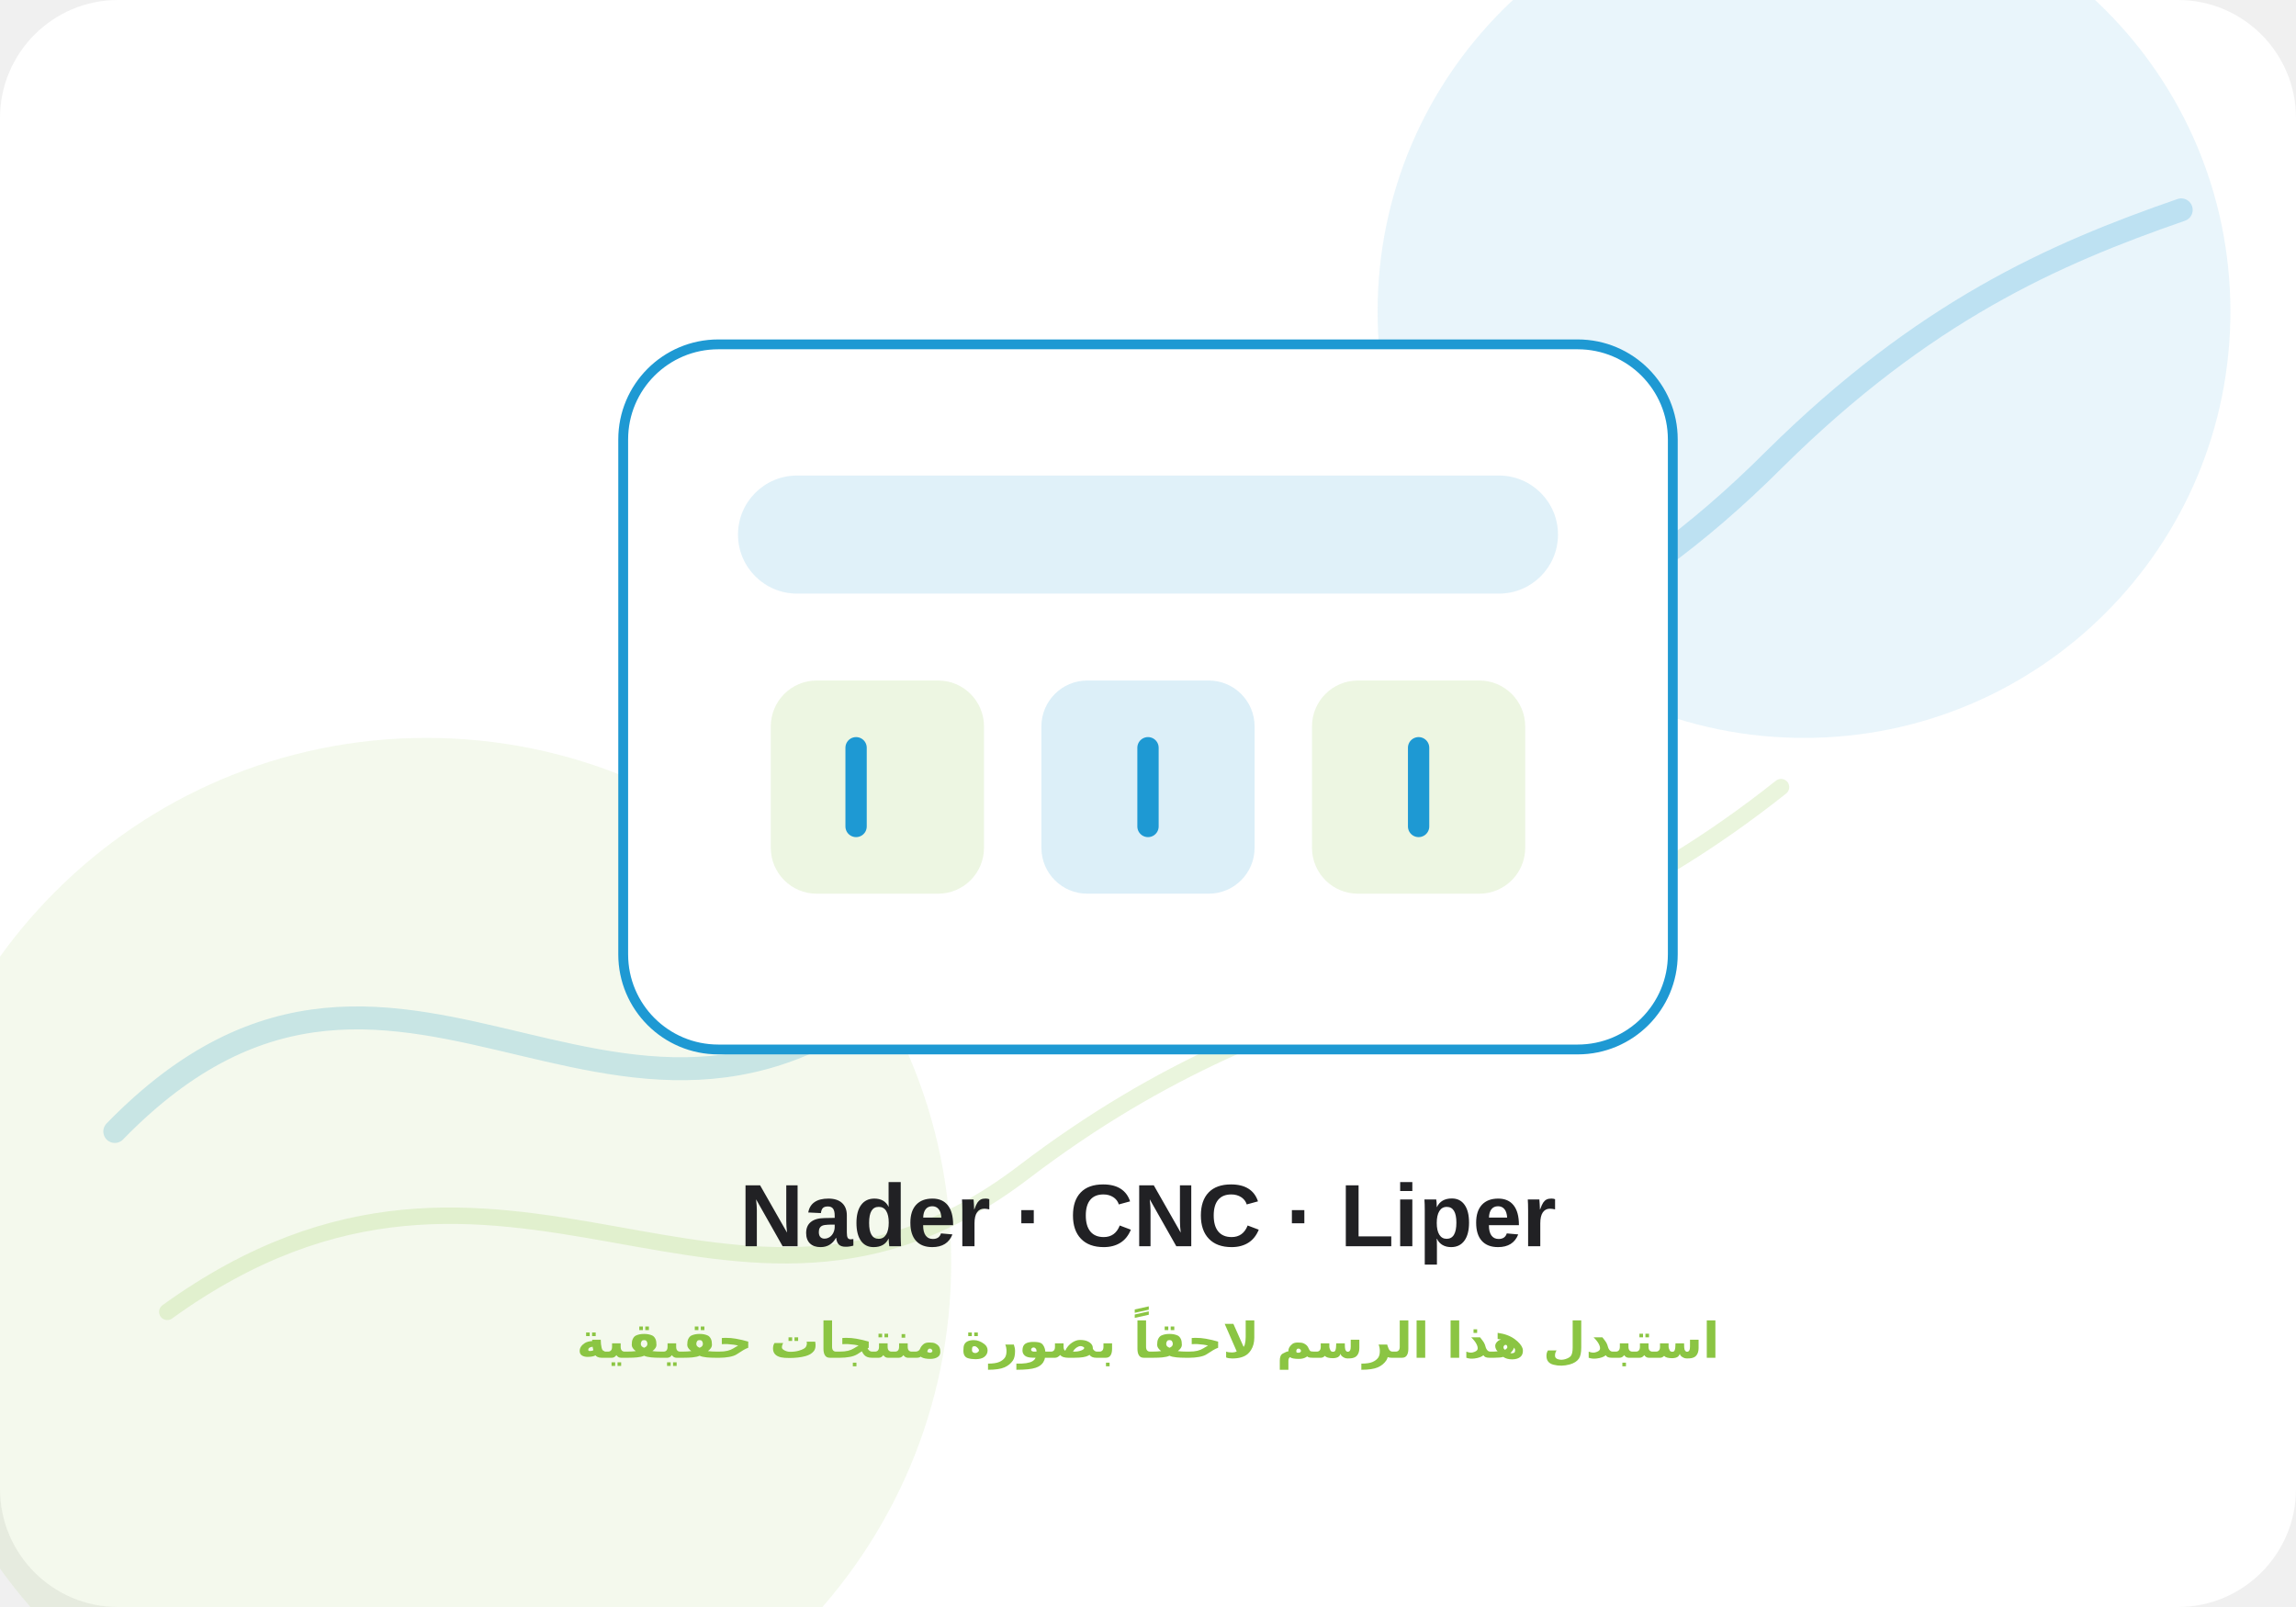
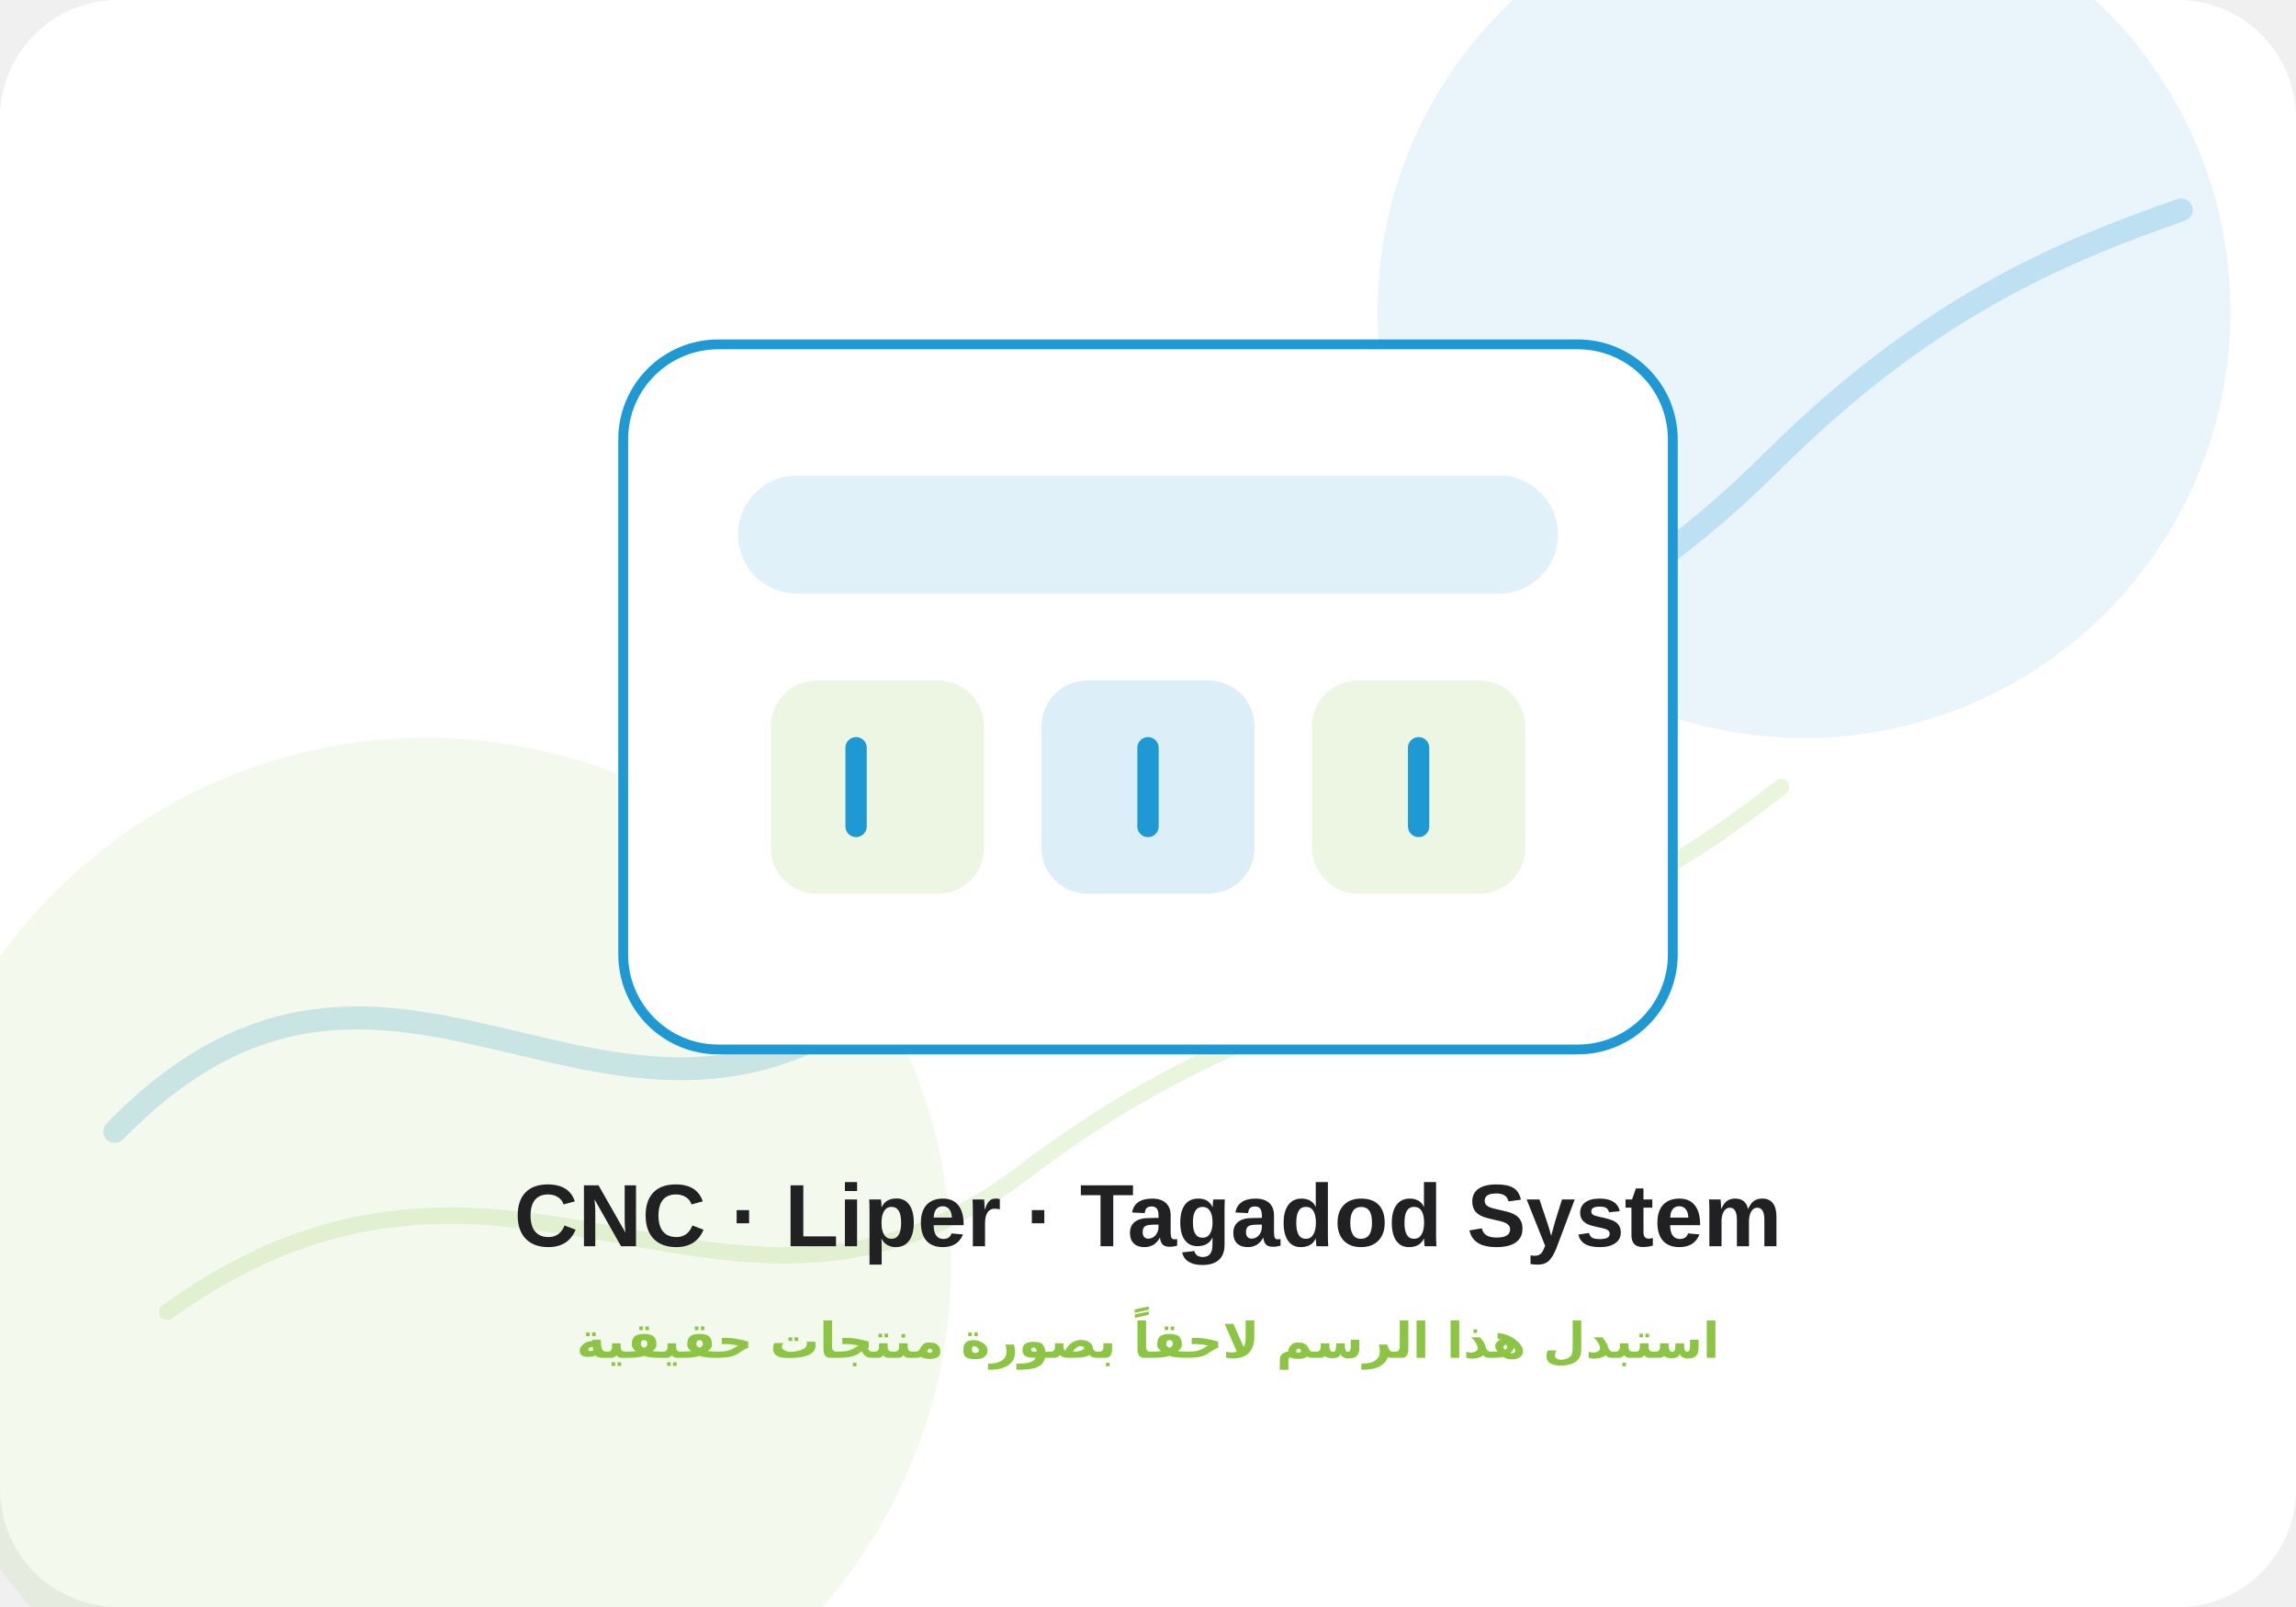
<svg xmlns="http://www.w3.org/2000/svg" width="1400" height="980" viewBox="0 0 1400 980" fill="none">
  <rect width="1400" height="980" rx="72" fill="#ffffff" />
  <path d="M70 690 C250 505 386 772 575 575 C756 386 889 473 1082 280 C1173 190 1252 155 1330 128" stroke="#1E99D3" stroke-width="14" stroke-linecap="round" opacity="0.22" />
  <path d="M102 800 C310 650 444 852 624 715 C797 583 916 615 1086 480" stroke="#8BC543" stroke-width="10" stroke-linecap="round" opacity="0.18" />
  <circle cx="1100" cy="190" r="260" fill="#1E99D3" opacity="0.10" />
  <circle cx="260" cy="770" r="320" fill="#8BC543" opacity="0.10" />
  <g transform="translate(380 210)">
    <rect width="640" height="430" rx="58" fill="white" stroke="#1E99D3" stroke-width="6" />
    <rect x="70" y="80" width="500" height="72" rx="36" fill="#1E99D3" opacity="0.14" />
    <rect x="90" y="205" width="130" height="130" rx="28" fill="#8BC543" opacity="0.16" />
    <rect x="255" y="205" width="130" height="130" rx="28" fill="#1E99D3" opacity="0.16" />
    <rect x="420" y="205" width="130" height="130" rx="28" fill="#8BC543" opacity="0.16" />
    <path d="M142 246v48M320 246v48M485 246v48" stroke="#1E99D3" stroke-width="13" stroke-linecap="round" />
  </g>
-   <text x="700" y="760" font-family="Arial, sans-serif" font-size="54" font-weight="900" text-anchor="middle" fill="#212124">Nader · CNC · Liper</text>
+   <text x="700" y="760" font-family="Arial, sans-serif" font-size="54" font-weight="900" text-anchor="middle" fill="#212124">CNC · Liper · Tagadod System</text>
  <text x="700" y="828" font-family="Arial, sans-serif" font-size="30" font-weight="600" text-anchor="middle" fill="#8BC543">استبدل هذا الرسم لاحقاً بصورة منتجات حقيقية</text>
</svg>
